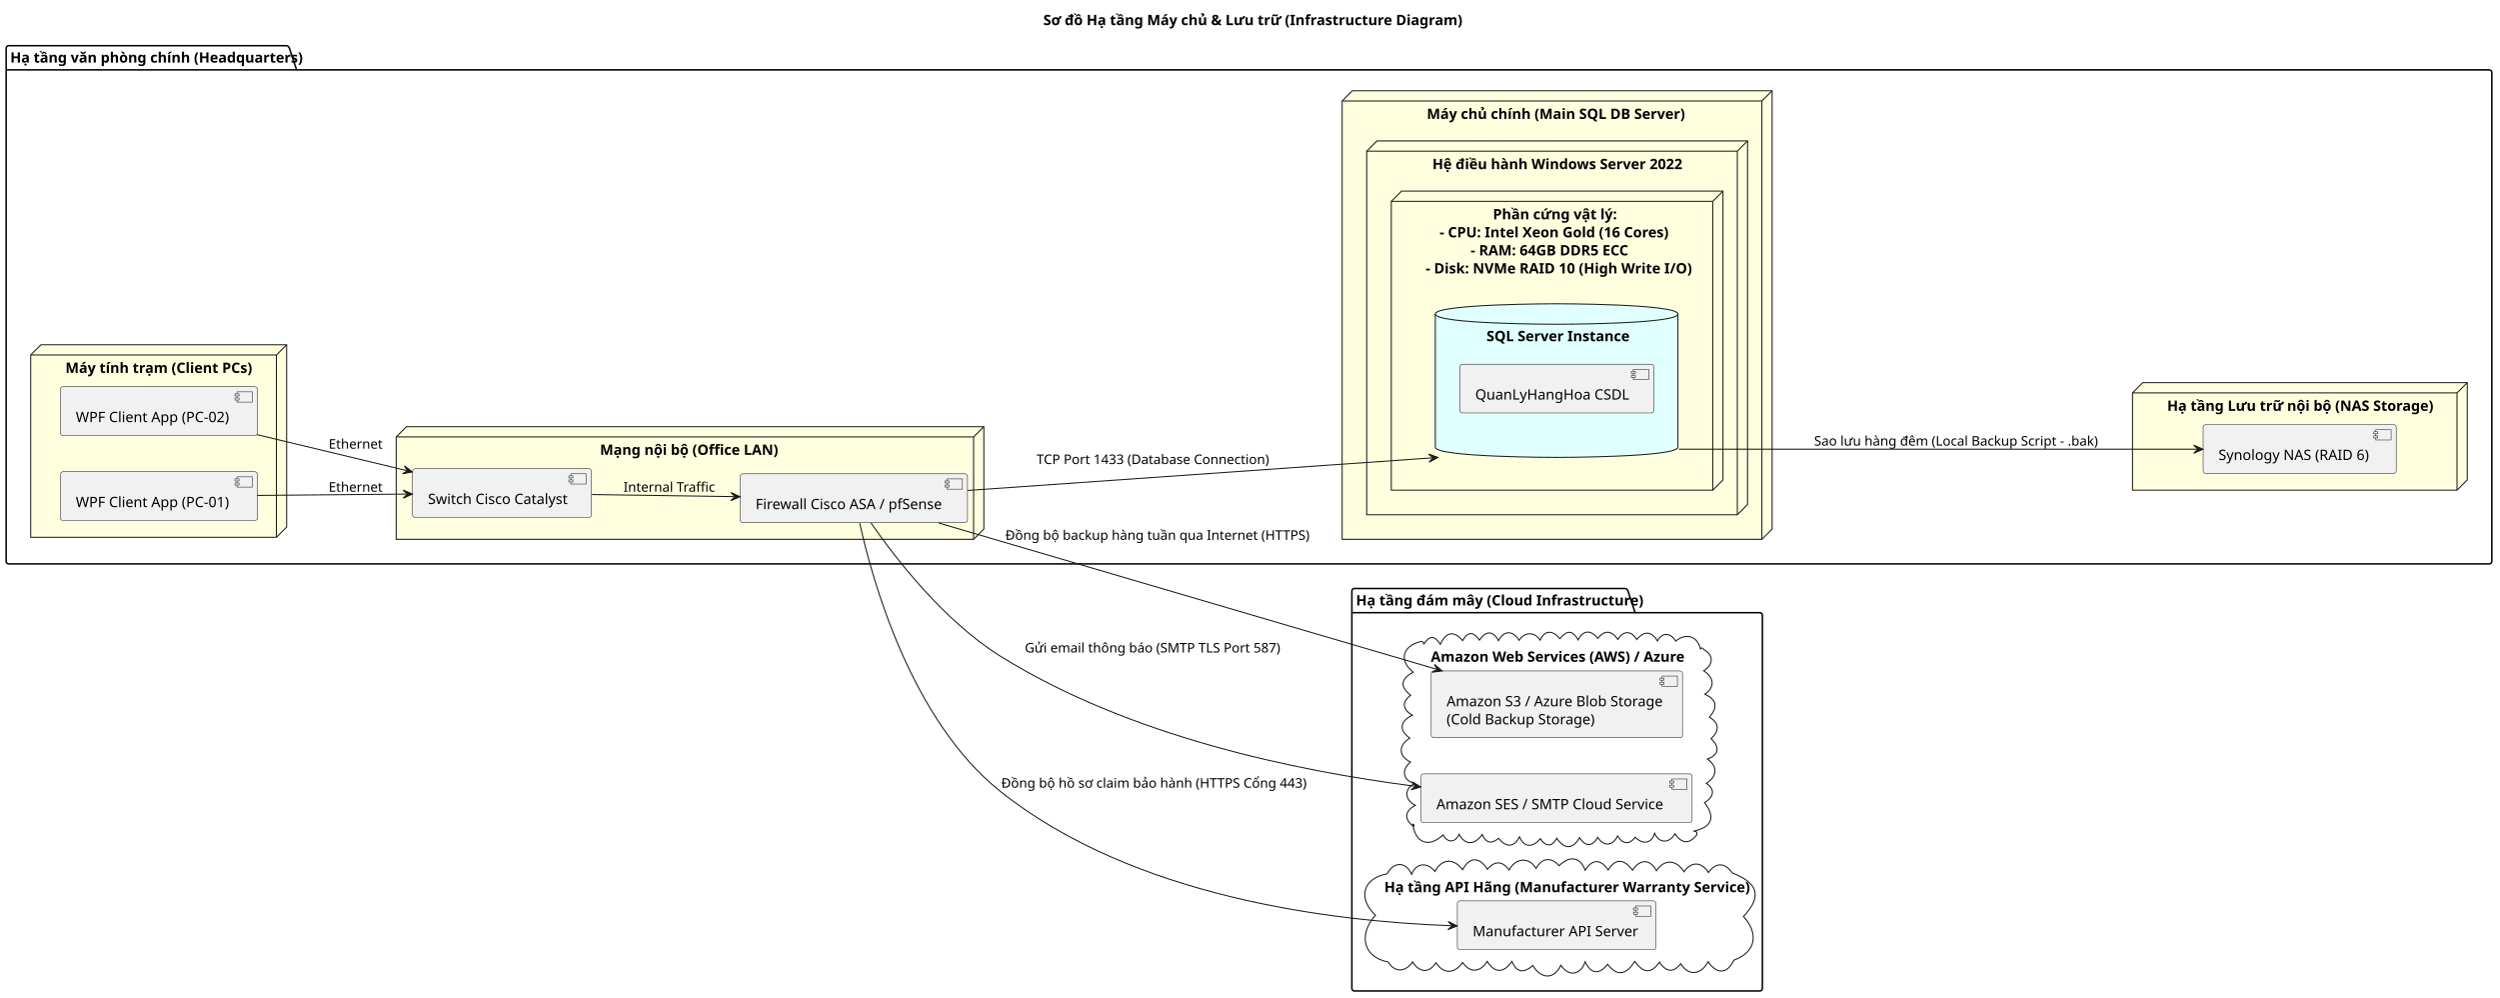
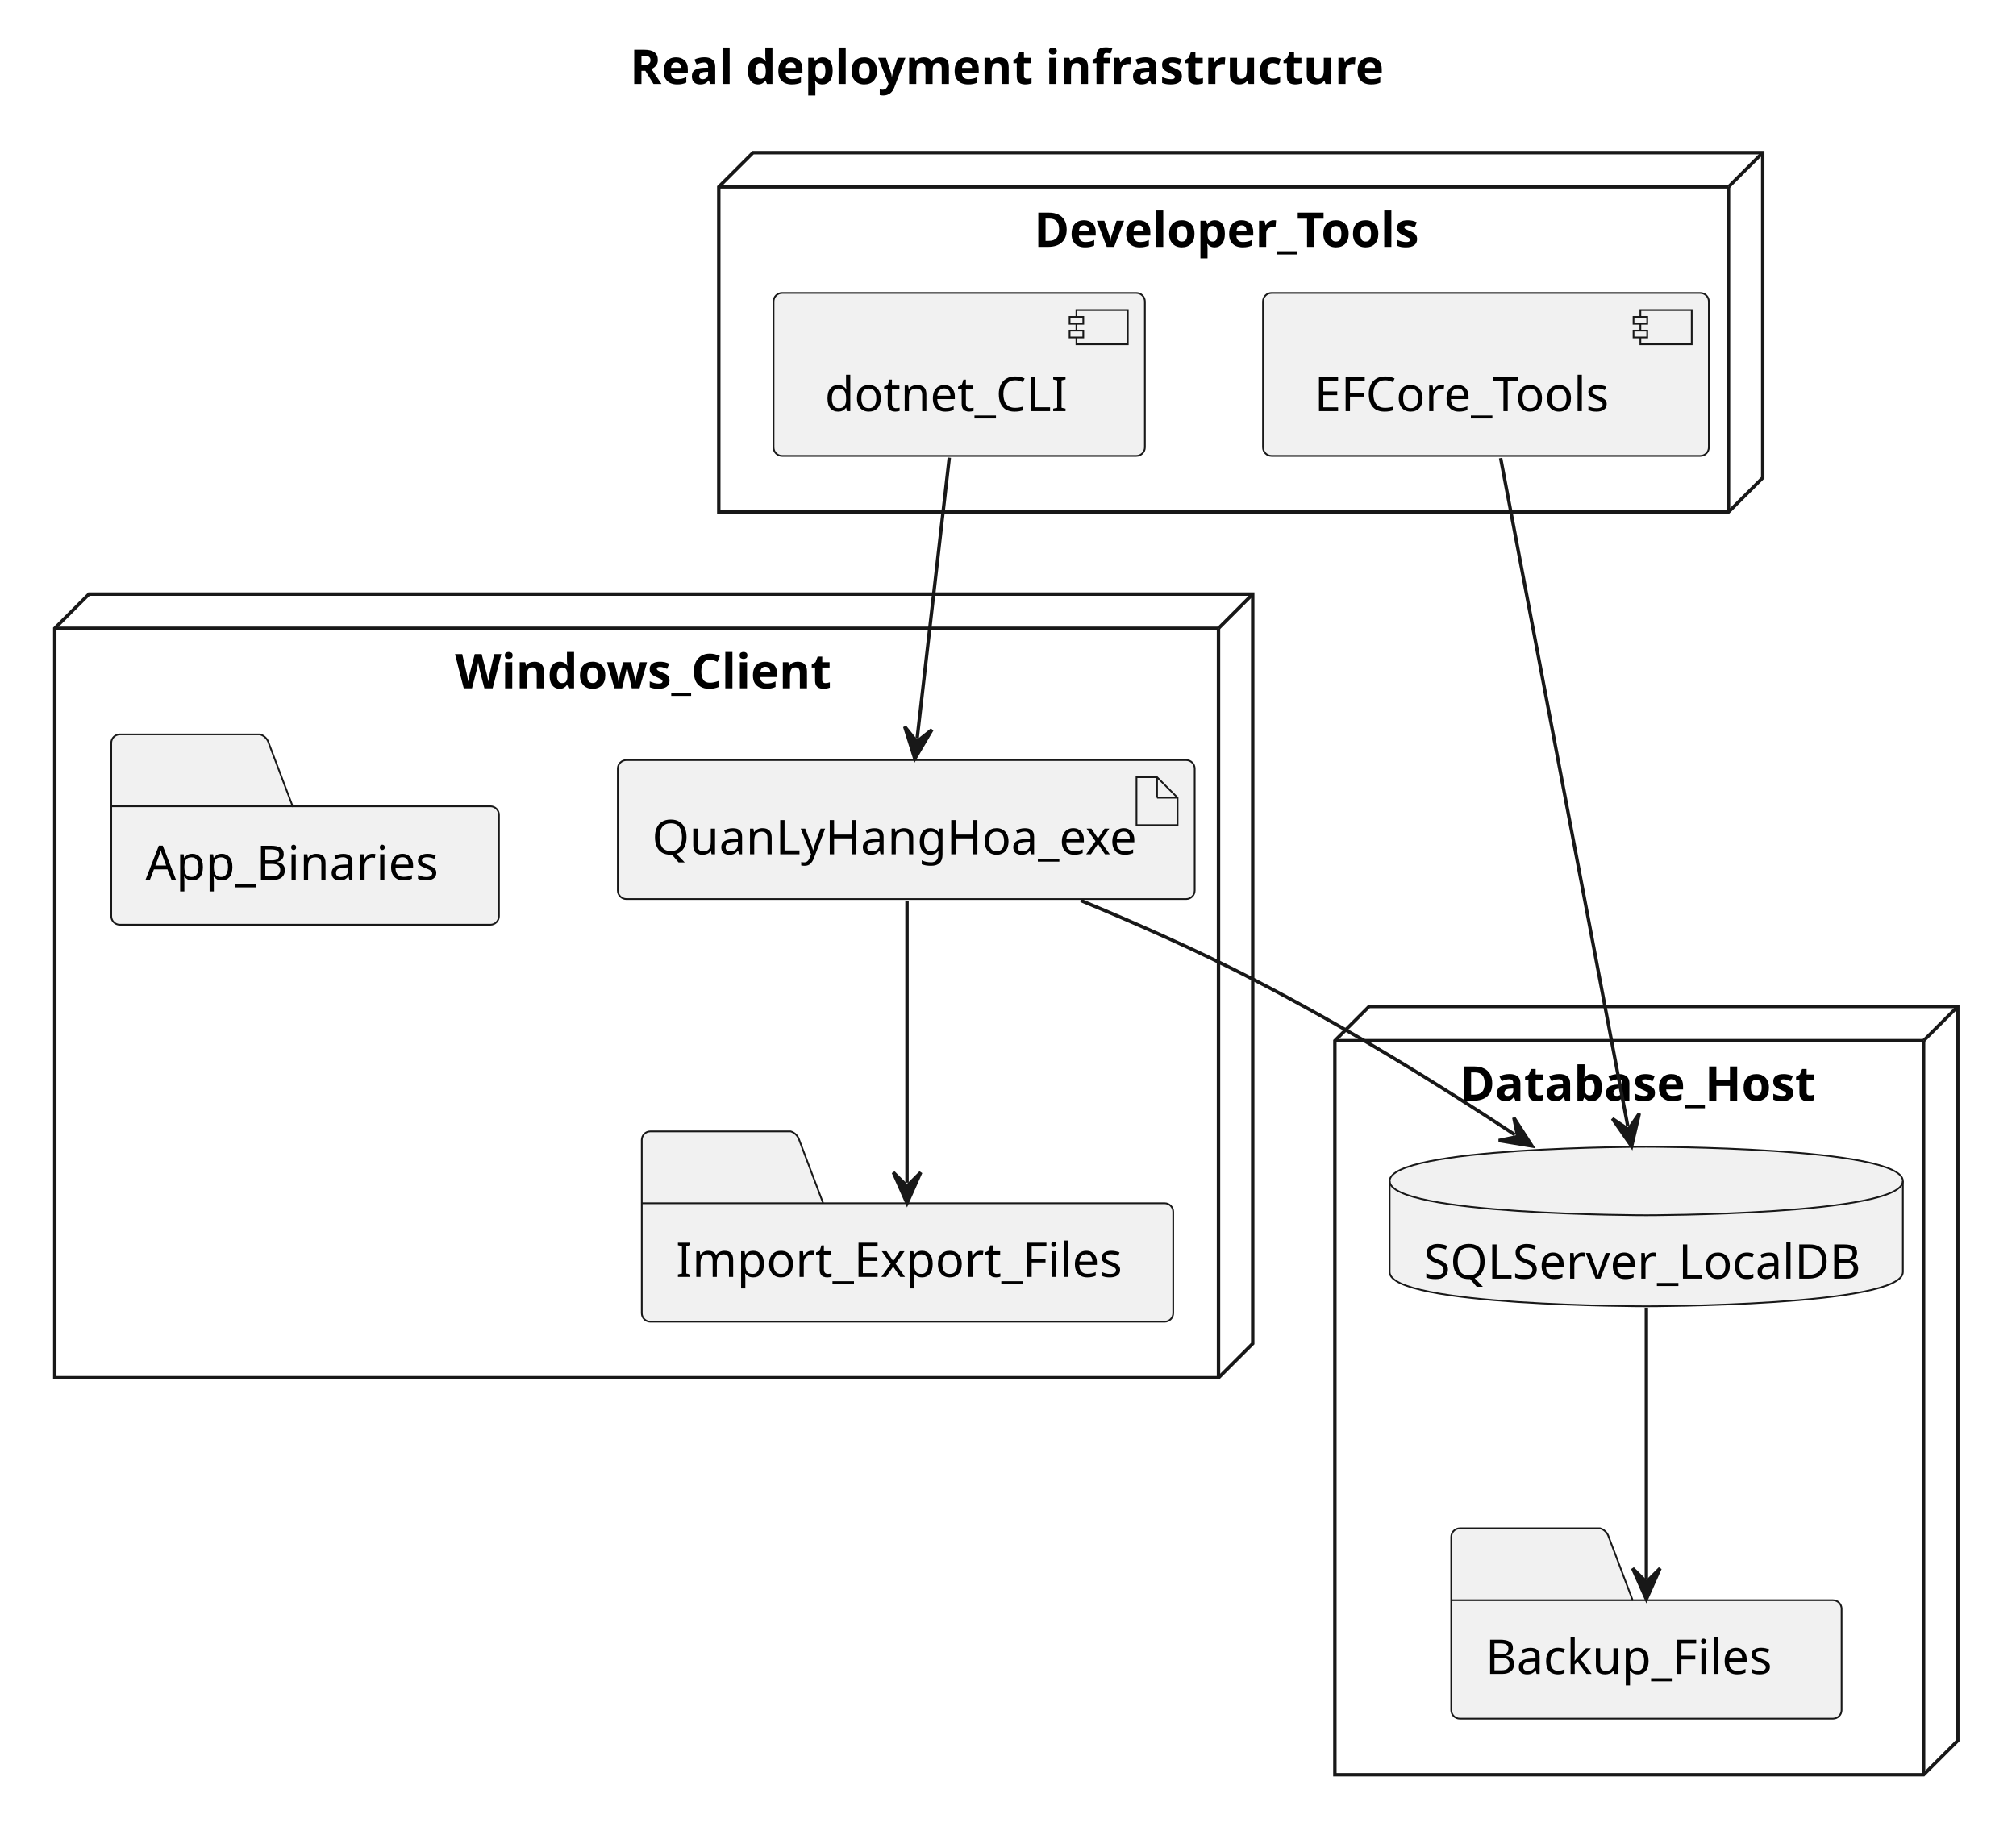
- <svg xmlns="http://www.w3.org/2000/svg" contentStyleType="text/css" data-diagram-type="DESCRIPTION" height="974px" preserveAspectRatio="none" style="width:2441px;height:974px;background:#FFFFFF;" version="1.1" viewBox="0 0 2441 974" width="2441px" zoomAndPan="magnify">
+ <svg xmlns="http://www.w3.org/2000/svg" contentStyleType="text/css" data-diagram-type="DESCRIPTION" height="535px" preserveAspectRatio="none" style="width:589px;height:535px;background:#FFFFFF;" version="1.1" viewBox="0 0 589 535" width="589px" zoomAndPan="magnify">
  <defs />
  <g>
    <g class="title" data-source-line="1">
-       <text fill="#000000" font-family="sans-serif" font-size="14" font-weight="bold" lengthAdjust="spacing" textLength="388.828" x="1019.086" y="24.533">Sơ đồ Hạ tầng Máy chủ &amp; Lưu trữ (Infrastructure Diagram)</text>
+       <text fill="#000000" font-family="sans-serif" font-size="14" font-weight="bold" lengthAdjust="spacing" textLength="206.938" x="184.031" y="24.533">Real deployment infrastructure</text>
    </g>
-     <g class="cluster" data-qualified-name="H. t.ng v.n ph.ng ch.nh .Headquarters." data-source-line="7" id="ent0002">
-       <path d="M8.5,44.609 L280.19,44.609 A3.75,3.75 0 0 1 282.69,47.109 L289.69,68.219 L2431.5,68.219 A2.5,2.5 0 0 1 2434,70.719 L2434,548.109 A2.5,2.5 0 0 1 2431.5,550.609 L8.5,550.609 A2.5,2.5 0 0 1 6,548.109 L6,47.109 A2.5,2.5 0 0 1 8.5,44.609" fill="none" style="stroke:#000000;stroke-width:1.5;" />
-       <line style="stroke:#000000;stroke-width:1.5;" x1="6" x2="289.69" y1="68.219" y2="68.219" />
-       <text fill="#000000" font-family="sans-serif" font-size="14" font-weight="bold" lengthAdjust="spacing" textLength="270.69" x="10" y="61.143">Hạ tầng văn phòng chính (Headquarters)</text>
+     <g class="cluster" data-qualified-name="Windows_Client" data-source-line="2" id="ent0002">
+       <polygon fill="none" points="16,183.609,26,173.609,366,173.609,366,392.609,356,402.609,16,402.609,16,183.609" style="stroke:#181818;stroke-width:1;" />
+       <line style="stroke:#181818;stroke-width:1;" x1="356" x2="366" y1="183.609" y2="173.609" />
+       <line style="stroke:#181818;stroke-width:1;" x1="16" x2="356" y1="183.609" y2="183.609" />
+       <line style="stroke:#181818;stroke-width:1;" x1="356" x2="356" y1="183.609" y2="402.609" />
+       <text fill="#000000" font-family="sans-serif" font-size="14" font-weight="bold" lengthAdjust="spacing" textLength="108.11" x="132.945" y="201.143">Windows_Client</text>
    </g>
-     <g class="cluster" data-qualified-name="H. t.ng v.n ph.ng ch.nh .Headquarters..M.ng n.i b. .Office LAN." data-source-line="8" id="ent0003">
-       <polygon fill="#FFFFE0" points="387,426.609,397,416.609,961,416.609,961,516.609,951,526.609,387,526.609,387,426.609" style="stroke:#181818;stroke-width:1;" />
-       <line style="stroke:#181818;stroke-width:1;" x1="951" x2="961" y1="426.609" y2="416.609" />
-       <line style="stroke:#181818;stroke-width:1;" x1="387" x2="951" y1="426.609" y2="426.609" />
-       <line style="stroke:#181818;stroke-width:1;" x1="951" x2="951" y1="426.609" y2="526.609" />
-       <text fill="#000000" font-family="sans-serif" font-size="14" font-weight="bold" lengthAdjust="spacing" textLength="167.98" x="586.01" y="444.143">Mạng nội bộ (Office LAN)</text>
+     <g class="cluster" data-qualified-name="Database_Host" data-source-line="7" id="ent0006">
+       <polygon fill="none" points="390,304.109,400,294.109,572,294.109,572,508.609,562,518.609,390,518.609,390,304.109" style="stroke:#181818;stroke-width:1;" />
+       <line style="stroke:#181818;stroke-width:1;" x1="562" x2="572" y1="304.109" y2="294.109" />
+       <line style="stroke:#181818;stroke-width:1;" x1="390" x2="562" y1="304.109" y2="304.109" />
+       <line style="stroke:#181818;stroke-width:1;" x1="562" x2="562" y1="304.109" y2="518.609" />
+       <text fill="#000000" font-family="sans-serif" font-size="14" font-weight="bold" lengthAdjust="spacing" textLength="101.151" x="426.424" y="321.643">Database_Host</text>
    </g>
-     <g class="cluster" data-qualified-name="H. t.ng v.n ph.ng ch.nh .Headquarters..M.y t.nh tr.m .Client PCs." data-source-line="13" id="ent0006">
-       <polygon fill="#FFFFE0" points="30,346.609,40,336.609,280,336.609,280,514.609,270,524.609,30,524.609,30,346.609" style="stroke:#181818;stroke-width:1;" />
-       <line style="stroke:#181818;stroke-width:1;" x1="270" x2="280" y1="346.609" y2="336.609" />
-       <line style="stroke:#181818;stroke-width:1;" x1="30" x2="270" y1="346.609" y2="346.609" />
-       <line style="stroke:#181818;stroke-width:1;" x1="270" x2="270" y1="346.609" y2="524.609" />
-       <text fill="#000000" font-family="sans-serif" font-size="14" font-weight="bold" lengthAdjust="spacing" textLength="174.241" x="63.879" y="364.143">Máy tính trạm (Client PCs)</text>
+     <g class="cluster" data-qualified-name="Developer_Tools" data-source-line="11" id="ent0009">
+       <polygon fill="none" points="210,54.609,220,44.609,515,44.609,515,139.609,505,149.609,210,149.609,210,54.609" style="stroke:#181818;stroke-width:1;" />
+       <line style="stroke:#181818;stroke-width:1;" x1="505" x2="515" y1="54.609" y2="44.609" />
+       <line style="stroke:#181818;stroke-width:1;" x1="210" x2="505" y1="54.609" y2="54.609" />
+       <line style="stroke:#181818;stroke-width:1;" x1="505" x2="505" y1="54.609" y2="149.609" />
+       <text fill="#000000" font-family="sans-serif" font-size="14" font-weight="bold" lengthAdjust="spacing" textLength="112.814" x="302.093" y="72.143">Developer_Tools</text>
    </g>
-     <g class="cluster" data-qualified-name="H. t.ng v.n ph.ng ch.nh .Headquarters..MainDBServer" data-source-line="18" id="ent0009">
-       <polygon fill="#FFFFE0" points="1311,98.609,1321,88.609,1731,88.609,1731,516.609,1721,526.609,1311,526.609,1311,98.609" style="stroke:#181818;stroke-width:1;" />
-       <line style="stroke:#181818;stroke-width:1;" x1="1721" x2="1731" y1="98.609" y2="88.609" />
-       <line style="stroke:#181818;stroke-width:1;" x1="1311" x2="1721" y1="98.609" y2="98.609" />
-       <line style="stroke:#181818;stroke-width:1;" x1="1721" x2="1721" y1="98.609" y2="526.609" />
-       <text fill="#000000" font-family="sans-serif" font-size="14" font-weight="bold" lengthAdjust="spacing" textLength="246.6" x="1393.7" y="116.143">Máy chủ chính (Main SQL DB Server)</text>
+     <g class="entity" data-qualified-name="Windows_Client.App" data-source-line="3" id="ent0003">
+       <rect fill="#F1F1F1" height="40.609" rx="2.5" ry="2.5" style="stroke:#181818;stroke-width:0.5;" width="168.544" x="180.5" y="222.109" />
+       <polygon fill="#F1F1F1" points="332.044,227.109,332.044,241.109,344.044,241.109,344.044,233.109,338.044,227.109,332.044,227.109" style="stroke:#181818;stroke-width:0.5;" />
+       <line style="stroke:#181818;stroke-width:0.5;" x1="338.044" x2="338.044" y1="227.109" y2="233.109" />
+       <line style="stroke:#181818;stroke-width:0.5;" x1="344.044" x2="338.044" y1="233.109" y2="233.109" />
+       <text fill="#000000" font-family="sans-serif" font-size="14" lengthAdjust="spacing" textLength="138.544" x="190.5" y="249.643">QuanLyHangHoa_exe</text>
    </g>
-     <g class="cluster" data-qualified-name="H. t.ng v.n ph.ng ch.nh .Headquarters..MainDBServer.H. .i.u h.nh Windows Server 2022" data-source-line="19" id="ent0010">
-       <polygon fill="#FFFFE0" points="1335,147.609,1345,137.609,1707,137.609,1707,492.609,1697,502.609,1335,502.609,1335,147.609" style="stroke:#181818;stroke-width:1;" />
-       <line style="stroke:#181818;stroke-width:1;" x1="1697" x2="1707" y1="147.609" y2="137.609" />
-       <line style="stroke:#181818;stroke-width:1;" x1="1335" x2="1697" y1="147.609" y2="147.609" />
-       <line style="stroke:#181818;stroke-width:1;" x1="1697" x2="1697" y1="147.609" y2="502.609" />
-       <text fill="#000000" font-family="sans-serif" font-size="14" font-weight="bold" lengthAdjust="spacing" textLength="235.737" x="1399.131" y="165.143">Hệ điều hành Windows Server 2022</text>
+     <g class="entity" data-qualified-name="Windows_Client.Bin" data-source-line="4" id="ent0004">
+       <path d="M35,214.609 L76,214.609 A3.75,3.75 0 0 1 78.5,217.109 L85.5,235.609 L143.275,235.609 A2.5,2.5 0 0 1 145.775,238.109 L145.775,267.719 A2.5,2.5 0 0 1 143.275,270.219 L35,270.219 A2.5,2.5 0 0 1 32.5,267.719 L32.5,217.109 A2.5,2.5 0 0 1 35,214.609" fill="#F1F1F1" style="stroke:#181818;stroke-width:0.5;" />
+       <line style="stroke:#181818;stroke-width:0.5;" x1="32.5" x2="85.5" y1="235.609" y2="235.609" />
+       <text fill="#000000" font-family="sans-serif" font-size="14" lengthAdjust="spacing" textLength="83.275" x="42.5" y="257.143">App_Binaries</text>
    </g>
-     <g class="cluster" data-qualified-name="H. t.ng v.n ph.ng ch.nh .Headquarters..MainDBServer.H. .i.u h.nh Windows Server 2022.Ph.n c.ng v.t l...n- CPU. Intel Xeon Gold .16 Cores..n- RAM. 64GB DDR5 ECC.n- Disk. NVMe RAID 10 .High Write I.O." data-source-line="20" id="ent0011">
-       <polygon fill="#FFFFE0" points="1359,196.609,1369,186.609,1683,186.609,1683,468.609,1673,478.609,1359,478.609,1359,196.609" style="stroke:#181818;stroke-width:1;" />
-       <line style="stroke:#181818;stroke-width:1;" x1="1673" x2="1683" y1="196.609" y2="186.609" />
-       <line style="stroke:#181818;stroke-width:1;" x1="1359" x2="1673" y1="196.609" y2="196.609" />
-       <line style="stroke:#181818;stroke-width:1;" x1="1673" x2="1673" y1="196.609" y2="478.609" />
-       <text fill="#000000" font-family="sans-serif" font-size="14" font-weight="bold" lengthAdjust="spacing" textLength="117.496" x="1458.252" y="214.143">Phần cứng vật lý:</text>
-       <text fill="#000000" font-family="sans-serif" font-size="14" font-weight="bold" lengthAdjust="spacing" textLength="221.69" x="1406.155" y="231.752">- CPU: Intel Xeon Gold (16 Cores)</text>
-       <text fill="#000000" font-family="sans-serif" font-size="14" font-weight="bold" lengthAdjust="spacing" textLength="161.014" x="1436.493" y="249.361">- RAM: 64GB DDR5 ECC</text>
-       <text fill="#000000" font-family="sans-serif" font-size="14" font-weight="bold" lengthAdjust="spacing" textLength="248.91" x="1392.545" y="266.971">- Disk: NVMe RAID 10 (High Write I/O)</text>
+     <g class="entity" data-qualified-name="Windows_Client.Files" data-source-line="5" id="ent0005">
+       <path d="M190,330.609 L231,330.609 A3.75,3.75 0 0 1 233.5,333.109 L240.5,351.609 L340.269,351.609 A2.5,2.5 0 0 1 342.769,354.109 L342.769,383.719 A2.5,2.5 0 0 1 340.269,386.219 L190,386.219 A2.5,2.5 0 0 1 187.5,383.719 L187.5,333.109 A2.5,2.5 0 0 1 190,330.609" fill="#F1F1F1" style="stroke:#181818;stroke-width:0.5;" />
+       <line style="stroke:#181818;stroke-width:0.5;" x1="187.5" x2="240.5" y1="351.609" y2="351.609" />
+       <text fill="#000000" font-family="sans-serif" font-size="14" lengthAdjust="spacing" textLength="125.269" x="197.5" y="373.143">Import_Export_Files</text>
    </g>
-     <g class="cluster" data-qualified-name="H. t.ng v.n ph.ng ch.nh .Headquarters..MainDBServer.H. .i.u h.nh Windows Server 2022.Ph.n c.ng v.t l...n- CPU. Intel Xeon Gold .16 Cores..n- RAM. 64GB DDR5 ECC.n- Disk. NVMe RAID 10 .High Write I.O..SqlInstance" data-source-line="21" id="ent0012">
-       <path d="M1402,306.609 C1402,296.609 1520.5,296.609 1520.5,296.609 C1520.5,296.609 1639,296.609 1639,306.609 L1639,436.609 C1639,446.609 1520.5,446.609 1520.5,446.609 C1520.5,446.609 1402,446.609 1402,436.609 L1402,306.609" fill="#E0FFFF" style="stroke:#181818;stroke-width:1;" />
-       <path d="M1402,306.609 C1402,316.609 1520.5,316.609 1520.5,316.609 C1520.5,316.609 1639,316.609 1639,306.609" fill="none" style="stroke:#181818;stroke-width:1;" />
-       <text fill="#000000" font-family="sans-serif" font-size="14" font-weight="bold" lengthAdjust="spacing" textLength="136.951" x="1452.024" y="333.143">SQL Server Instance</text>
+     <g class="entity" data-qualified-name="Database_Host.Sql" data-source-line="8" id="ent0007">
+       <path d="M406,345.109 C406,335.109 480.976,335.109 480.976,335.109 C480.976,335.109 555.951,335.109 555.951,345.109 L555.951,371.719 C555.951,381.719 480.976,381.719 480.976,381.719 C480.976,381.719 406,381.719 406,371.719 L406,345.109" fill="#F1F1F1" style="stroke:#181818;stroke-width:0.5;" />
+       <path d="M406,345.109 C406,355.109 480.976,355.109 480.976,355.109 C480.976,355.109 555.951,355.109 555.951,345.109" fill="none" style="stroke:#181818;stroke-width:0.5;" />
+       <text fill="#000000" font-family="sans-serif" font-size="14" lengthAdjust="spacing" textLength="129.951" x="416" y="373.643">SQLServer_LocalDB</text>
    </g>
-     <g class="cluster" data-qualified-name="H. t.ng v.n ph.ng ch.nh .Headquarters..NASServer" data-source-line="28" id="ent0014">
-       <polygon fill="#FFFFE0" points="2083,383.609,2093,373.609,2410,373.609,2410,468.609,2400,478.609,2083,478.609,2083,383.609" style="stroke:#181818;stroke-width:1;" />
-       <line style="stroke:#181818;stroke-width:1;" x1="2400" x2="2410" y1="383.609" y2="373.609" />
-       <line style="stroke:#181818;stroke-width:1;" x1="2083" x2="2400" y1="383.609" y2="383.609" />
-       <line style="stroke:#181818;stroke-width:1;" x1="2400" x2="2400" y1="383.609" y2="478.609" />
-       <text fill="#000000" font-family="sans-serif" font-size="14" font-weight="bold" lengthAdjust="spacing" textLength="251.269" x="2116.866" y="401.143">Hạ tầng Lưu trữ nội bộ (NAS Storage)</text>
+     <g class="entity" data-qualified-name="Database_Host.Backup" data-source-line="9" id="ent0008">
+       <path d="M426.5,446.609 L467.5,446.609 A3.75,3.75 0 0 1 470,449.109 L477,467.609 L535.541,467.609 A2.5,2.5 0 0 1 538.041,470.109 L538.041,499.719 A2.5,2.5 0 0 1 535.541,502.219 L426.5,502.219 A2.5,2.5 0 0 1 424,499.719 L424,449.109 A2.5,2.5 0 0 1 426.5,446.609" fill="#F1F1F1" style="stroke:#181818;stroke-width:0.5;" />
+       <line style="stroke:#181818;stroke-width:0.5;" x1="424" x2="477" y1="467.609" y2="467.609" />
+       <text fill="#000000" font-family="sans-serif" font-size="14" lengthAdjust="spacing" textLength="84.041" x="434" y="489.143">Backup_Files</text>
    </g>
-     <g class="cluster" data-qualified-name="H. t.ng ..m m.y .Cloud Infrastructure." data-source-line="33" id="ent0016">
-       <path d="M1323,574.609 L1587.703,574.609 A3.75,3.75 0 0 1 1590.203,577.109 L1597.203,598.219 L1719,598.219 A2.5,2.5 0 0 1 1721.5,600.719 L1721.5,965.109 A2.5,2.5 0 0 1 1719,967.609 L1323,967.609 A2.5,2.5 0 0 1 1320.5,965.109 L1320.5,577.109 A2.5,2.5 0 0 1 1323,574.609" fill="none" style="stroke:#000000;stroke-width:1.5;" />
-       <line style="stroke:#000000;stroke-width:1.5;" x1="1320.5" x2="1597.203" y1="598.219" y2="598.219" />
-       <text fill="#000000" font-family="sans-serif" font-size="14" font-weight="bold" lengthAdjust="spacing" textLength="263.703" x="1324.5" y="591.143">Hạ tầng đám mây (Cloud Infrastructure)</text>
+     <g class="entity" data-qualified-name="Developer_Tools.Dotnet" data-source-line="12" id="ent0010">
+       <rect fill="#F1F1F1" height="47.609" rx="2.5" ry="2.5" style="stroke:#181818;stroke-width:0.5;" width="108.496" x="226" y="85.609" />
+       <rect fill="#F1F1F1" height="10" style="stroke:#181818;stroke-width:0.5;" width="15" x="314.496" y="90.609" />
+       <rect fill="#F1F1F1" height="2" style="stroke:#181818;stroke-width:0.5;" width="4" x="312.496" y="92.609" />
+       <rect fill="#F1F1F1" height="2" style="stroke:#181818;stroke-width:0.5;" width="4" x="312.496" y="96.609" />
+       <text fill="#000000" font-family="sans-serif" font-size="14" lengthAdjust="spacing" textLength="68.496" x="241" y="120.143">dotnet_CLI</text>
    </g>
-     <g class="cluster" data-qualified-name="H. t.ng ..m m.y .Cloud Infrastructure..CloudSvc" data-source-line="34" id="ent0017">
-       <path d="M1390.637,629.19 C1396.093,620.37 1401.348,620.183 1406.908,629.095 C1412.184,617.518 1419.657,614.993 1428.647,625.427 C1433.974,616.276 1439.293,616.614 1445.067,625.009 C1451.153,616.067 1458.223,615.118 1463.769,625.531 C1469.324,614.882 1478.015,615.766 1483.89,625.211 C1489.029,616.953 1499.012,616.484 1504.323,625.001 C1509.341,614.268 1517.341,615.853 1523.707,623.587 C1530.506,615.307 1536.017,614.897 1541.545,624.832 C1546.373,614.739 1554.308,615.016 1560.61,623.303 C1567.685,614.721 1574.185,615.631 1580.343,624.349 C1585.612,615.368 1593.635,615.702 1598.801,624.455 C1605.784,615.87 1613.24,616.024 1618.977,625.822 C1623.955,616.731 1631.963,617.921 1636.803,625.966 C1646.708,617.792 1657.766,620.667 1661,633.609 C1662.114,632.062 1663.6,632.654 1664.132,634.199 C1674.734,639.871 1673.224,649.287 1664.169,654.994 C1673.915,661.124 1675.864,670.717 1665.251,677.813 C1677.422,683.246 1677.847,690.752 1669.759,700.254 C1679.956,706.32 1679.349,713.779 1671.371,721.24 C1679.777,728.807 1679.51,737.187 1667.776,741.111 C1678.357,748.711 1677.137,758.222 1666.743,764.911 C1676.402,771.099 1673.16,779.085 1664.989,783.599 C1676.385,798.747 1671.639,807.853 1654,811.609 C1656.711,811.184 1658.184,812.541 1657.326,815.317 C1649.595,824.885 1642.848,823.537 1636.092,814.221 C1630.726,823.232 1621.016,824.157 1616.172,813.685 C1613.031,824.655 1603.874,824.201 1597.185,817.496 C1591.273,825.409 1584.803,824.005 1580.033,816.246 C1575.477,825.95 1566.666,827.052 1560.749,817.617 C1555.217,826.905 1548.765,826.922 1542.877,817.966 C1536.148,829.806 1527.745,829.23 1520.6,818.375 C1516.343,827.287 1509.512,826.736 1504.637,818.967 C1497.753,826.814 1489.341,828.831 1484.257,817.094 C1478.738,828.096 1470.716,827.251 1463.805,818.539 C1456.692,824.513 1451.542,823.153 1447.765,814.803 C1441.302,824.434 1431.502,826.382 1425.298,814.532 C1421.383,822.922 1414.195,823.422 1409.573,815.202 C1395.761,828.241 1382.481,823.206 1380,804.609 C1381.26,805.068 1381.66,805.958 1380.77,807.086 C1371.224,799.651 1371.907,791.993 1382.558,786.294 C1372.485,781.366 1370.733,770.97 1381.551,765.051 C1369.828,761.609 1369.056,751.209 1377.734,744.058 C1365.483,737.922 1366.126,727.495 1377.085,720.714 C1365.722,712.687 1367.974,703.837 1379.582,698.379 C1370.552,693.095 1368.543,685.672 1377.959,678.854 C1366.651,669.925 1368.672,662.722 1380.435,656.329 C1366.16,644.972 1370.092,631.078 1387,626.609 C1389.099,625.583 1390.785,627.05 1390.637,629.19" fill="none" style="stroke:#181818;stroke-width:1;" />
-       <text fill="#000000" font-family="sans-serif" font-size="14" font-weight="bold" lengthAdjust="spacing" textLength="245.827" x="1397.586" y="646.143">Amazon Web Services (AWS) / Azure</text>
+     <g class="entity" data-qualified-name="Developer_Tools.Ef" data-source-line="13" id="ent0011">
+       <rect fill="#F1F1F1" height="47.609" rx="2.5" ry="2.5" style="stroke:#181818;stroke-width:0.5;" width="130.255" x="369" y="85.609" />
+       <rect fill="#F1F1F1" height="10" style="stroke:#181818;stroke-width:0.5;" width="15" x="479.255" y="90.609" />
+       <rect fill="#F1F1F1" height="2" style="stroke:#181818;stroke-width:0.5;" width="4" x="477.255" y="92.609" />
+       <rect fill="#F1F1F1" height="2" style="stroke:#181818;stroke-width:0.5;" width="4" x="477.255" y="96.609" />
+       <text fill="#000000" font-family="sans-serif" font-size="14" lengthAdjust="spacing" textLength="90.255" x="384" y="120.143">EFCore_Tools</text>
    </g>
-     <g class="cluster" data-qualified-name="H. t.ng ..m m.y .Cloud Infrastructure..MfgCloud" data-source-line="39" id="ent0020">
-       <path d="M1354.974,853.191 C1361.254,841.214 1373.036,840.848 1378.88,853.613 C1383.651,841.922 1394.448,841.873 1401.673,850.918 C1408.474,837.866 1420.335,837.922 1428.675,849.21 C1435.604,836.003 1445.515,836.736 1452.889,848.782 C1459.854,840.262 1467.723,840.462 1474.091,849.503 C1480.096,838.068 1492.99,835.904 1500.428,847.891 C1505.959,837.618 1515.165,836.371 1522.894,845.322 C1532.161,835.982 1543.23,835.514 1548.4,849.753 C1555.218,838.518 1563.755,838.562 1570.84,849.482 C1578.725,836.776 1586.909,839.588 1594.675,849.606 C1601.48,838.891 1611.749,838.153 1617.988,850.186 C1625.878,838.25 1637.881,839.524 1644.869,851.212 C1652.121,840.787 1662.151,841.292 1668.784,851.915 C1676.054,841.773 1685.047,842.085 1691.981,852.298 C1716.015,861.661 1722.47,874.157 1703.051,894.83 C1717.809,911.047 1715.818,929.394 1693.675,937.504 C1686.903,951.499 1676.854,951.29 1668.506,939.014 C1662.064,951.173 1649.947,954.161 1641.66,940.968 C1634.329,950.613 1626.87,948.613 1620.96,939.408 C1612.286,951.828 1604.796,949.529 1596.778,938.725 C1589.192,950.738 1580.581,954.766 1570.332,941.513 C1561.958,951.905 1554.258,951.261 1548.371,939.091 C1543.986,951.954 1532.542,954.292 1524.662,942.446 C1517.557,957.422 1504.728,955.405 1497.307,942.759 C1488.484,950.133 1481.878,950.247 1476.852,938.662 C1469.492,949.832 1460.078,950.933 1452.7,938.68 C1446.278,949.188 1436.149,950.601 1428.71,939.826 C1420.994,950.469 1410.538,951.907 1402.654,940.02 C1395.69,950.832 1386.04,949.46 1379.848,939.185 C1373.345,948.784 1362.698,950.389 1356.045,939.359 C1329.47,933.992 1327.972,910.632 1343.531,893.713 C1326.336,877.367 1330.623,857.805 1354.974,853.191" fill="none" style="stroke:#181818;stroke-width:1;" />
-       <text fill="#000000" font-family="sans-serif" font-size="14" font-weight="bold" lengthAdjust="spacing" textLength="337.634" x="1352.183" y="871.143">Hạ tầng API Hãng (Manufacturer Warranty Service)</text>
+     <g class="link" data-entity-1="ent0003" data-entity-2="ent0007" data-link-type="dependency" data-source-line="15" id="lnk12">
+       <path d="M315.81,263.149 C332.09,269.899 350.03,277.849 366,286.109 C394.4,300.799 420.069,316.76 442.589,331.589" fill="none" id="App-to-Sql" style="stroke:#181818;stroke-width:1;" />
+       <polygon fill="#181818" points="447.6,334.889,442.283,326.599,443.424,332.139,437.884,333.28,447.6,334.889" style="stroke:#181818;stroke-width:1;" />
    </g>
-     <g class="entity" data-qualified-name="H. t.ng v.n ph.ng ch.nh .Headquarters..M.ng n.i b. .Office LAN..Switch" data-source-line="9" id="ent0004">
-       <rect fill="#F1F1F1" height="47.609" rx="2.5" ry="2.5" style="stroke:#181818;stroke-width:0.5;" width="174.593" x="403" y="457.609" />
-       <rect fill="#F1F1F1" height="10" style="stroke:#181818;stroke-width:0.5;" width="15" x="557.593" y="462.609" />
-       <rect fill="#F1F1F1" height="2" style="stroke:#181818;stroke-width:0.5;" width="4" x="555.593" y="464.609" />
-       <rect fill="#F1F1F1" height="2" style="stroke:#181818;stroke-width:0.5;" width="4" x="555.593" y="468.609" />
-       <text fill="#000000" font-family="sans-serif" font-size="14" lengthAdjust="spacing" textLength="134.593" x="418" y="492.143">Switch Cisco Catalyst</text>
+     <g class="link" data-entity-1="ent0003" data-entity-2="ent0005" data-link-type="dependency" data-source-line="16" id="lnk13">
+       <path d="M265,263.209 C265,281.799 265,324.889 265,345.599" fill="none" id="App-to-Files" style="stroke:#181818;stroke-width:1;" />
+       <polygon fill="#181818" points="265,351.599,269,342.599,265,346.599,261,342.599,265,351.599" style="stroke:#181818;stroke-width:1;" />
    </g>
-     <g class="entity" data-qualified-name="H. t.ng v.n ph.ng ch.nh .Headquarters..M.ng n.i b. .Office LAN..Firewall" data-source-line="10" id="ent0005">
-       <rect fill="#F1F1F1" height="47.609" rx="2.5" ry="2.5" style="stroke:#181818;stroke-width:0.5;" width="222.068" x="723" y="462.609" />
-       <rect fill="#F1F1F1" height="10" style="stroke:#181818;stroke-width:0.5;" width="15" x="925.068" y="467.609" />
-       <rect fill="#F1F1F1" height="2" style="stroke:#181818;stroke-width:0.5;" width="4" x="923.068" y="469.609" />
-       <rect fill="#F1F1F1" height="2" style="stroke:#181818;stroke-width:0.5;" width="4" x="923.068" y="473.609" />
-       <text fill="#000000" font-family="sans-serif" font-size="14" lengthAdjust="spacing" textLength="182.068" x="738" y="497.143">Firewall Cisco ASA / pfSense</text>
+     <g class="link" data-entity-1="ent0007" data-entity-2="ent0008" data-link-type="dependency" data-source-line="17" id="lnk14">
+       <path d="M481,382.129 C481,400.559 481,441.689 481,461.309" fill="none" id="Sql-to-Backup" style="stroke:#181818;stroke-width:1;" />
+       <polygon fill="#181818" points="481,467.309,485,458.309,481,462.309,477,458.309,481,467.309" style="stroke:#181818;stroke-width:1;" />
    </g>
-     <g class="entity" data-qualified-name="H. t.ng v.n ph.ng ch.nh .Headquarters..M.y t.nh tr.m .Client PCs..PC1" data-source-line="14" id="ent0007">
-       <rect fill="#F1F1F1" height="47.609" rx="2.5" ry="2.5" style="stroke:#181818;stroke-width:0.5;" width="192.482" x="59" y="460.609" />
-       <rect fill="#F1F1F1" height="10" style="stroke:#181818;stroke-width:0.5;" width="15" x="231.482" y="465.609" />
-       <rect fill="#F1F1F1" height="2" style="stroke:#181818;stroke-width:0.5;" width="4" x="229.482" y="467.609" />
-       <rect fill="#F1F1F1" height="2" style="stroke:#181818;stroke-width:0.5;" width="4" x="229.482" y="471.609" />
-       <text fill="#000000" font-family="sans-serif" font-size="14" lengthAdjust="spacing" textLength="152.482" x="74" y="495.143">WPF Client App (PC-01)</text>
+     <g class="link" data-entity-1="ent0010" data-entity-2="ent0003" data-link-type="dependency" data-source-line="18" id="lnk15">
+       <path d="M277.35,133.729 C274.49,158.699 270.661,192.118 267.961,215.758" fill="none" id="Dotnet-to-App" style="stroke:#181818;stroke-width:1;" />
+       <polygon fill="#181818" points="267.28,221.719,272.275,213.231,267.847,216.752,264.327,212.324,267.28,221.719" style="stroke:#181818;stroke-width:1;" />
    </g>
-     <g class="entity" data-qualified-name="H. t.ng v.n ph.ng ch.nh .Headquarters..M.y t.nh tr.m .Client PCs..PC2" data-source-line="15" id="ent0008">
-       <rect fill="#F1F1F1" height="47.609" rx="2.5" ry="2.5" style="stroke:#181818;stroke-width:0.5;" width="192.482" x="59" y="377.609" />
-       <rect fill="#F1F1F1" height="10" style="stroke:#181818;stroke-width:0.5;" width="15" x="231.482" y="382.609" />
-       <rect fill="#F1F1F1" height="2" style="stroke:#181818;stroke-width:0.5;" width="4" x="229.482" y="384.609" />
-       <rect fill="#F1F1F1" height="2" style="stroke:#181818;stroke-width:0.5;" width="4" x="229.482" y="388.609" />
-       <text fill="#000000" font-family="sans-serif" font-size="14" lengthAdjust="spacing" textLength="152.482" x="74" y="412.143">WPF Client App (PC-02)</text>
-     </g>
-     <g class="entity" data-qualified-name="H. t.ng v.n ph.ng ch.nh .Headquarters..MainDBServer.H. .i.u h.nh Windows Server 2022.Ph.n c.ng v.t l...n- CPU. Intel Xeon Gold .16 Cores..n- RAM. 64GB DDR5 ECC.n- Disk. NVMe RAID 10 .High Write I.O..SqlInstance.MainDB" data-source-line="22" id="ent0013">
-       <rect fill="#F1F1F1" height="47.609" rx="2.5" ry="2.5" style="stroke:#181818;stroke-width:0.5;" width="189.42" x="1426" y="355.609" />
-       <rect fill="#F1F1F1" height="10" style="stroke:#181818;stroke-width:0.5;" width="15" x="1595.42" y="360.609" />
-       <rect fill="#F1F1F1" height="2" style="stroke:#181818;stroke-width:0.5;" width="4" x="1593.42" y="362.609" />
-       <rect fill="#F1F1F1" height="2" style="stroke:#181818;stroke-width:0.5;" width="4" x="1593.42" y="366.609" />
-       <text fill="#000000" font-family="sans-serif" font-size="14" lengthAdjust="spacing" textLength="149.42" x="1441" y="390.143">QuanLyHangHoa CSDL</text>
-     </g>
-     <g class="entity" data-qualified-name="H. t.ng v.n ph.ng ch.nh .Headquarters..NASServer.NASStorage" data-source-line="29" id="ent0015">
-       <rect fill="#F1F1F1" height="47.609" rx="2.5" ry="2.5" style="stroke:#181818;stroke-width:0.5;" width="188.606" x="2152" y="414.609" />
-       <rect fill="#F1F1F1" height="10" style="stroke:#181818;stroke-width:0.5;" width="15" x="2320.606" y="419.609" />
-       <rect fill="#F1F1F1" height="2" style="stroke:#181818;stroke-width:0.5;" width="4" x="2318.606" y="421.609" />
-       <rect fill="#F1F1F1" height="2" style="stroke:#181818;stroke-width:0.5;" width="4" x="2318.606" y="425.609" />
-       <text fill="#000000" font-family="sans-serif" font-size="14" lengthAdjust="spacing" textLength="148.606" x="2167" y="449.143">Synology NAS (RAID 6)</text>
-     </g>
-     <g class="entity" data-qualified-name="H. t.ng ..m m.y .Cloud Infrastructure..CloudSvc.CloudBackup" data-source-line="35" id="ent0018">
-       <rect fill="#F1F1F1" height="65.219" rx="2.5" ry="2.5" style="stroke:#181818;stroke-width:0.5;" width="245.447" x="1398" y="655.109" />
-       <rect fill="#F1F1F1" height="10" style="stroke:#181818;stroke-width:0.5;" width="15" x="1623.447" y="660.109" />
-       <rect fill="#F1F1F1" height="2" style="stroke:#181818;stroke-width:0.5;" width="4" x="1621.447" y="662.109" />
-       <rect fill="#F1F1F1" height="2" style="stroke:#181818;stroke-width:0.5;" width="4" x="1621.447" y="666.109" />
-       <text fill="#000000" font-family="sans-serif" font-size="14" lengthAdjust="spacing" textLength="205.447" x="1413" y="689.643">Amazon S3 / Azure Blob Storage</text>
-       <text fill="#000000" font-family="sans-serif" font-size="14" lengthAdjust="spacing" textLength="141.627" x="1413" y="707.252">(Cold Backup Storage)</text>
-     </g>
-     <g class="entity" data-qualified-name="H. t.ng ..m m.y .Cloud Infrastructure..CloudSvc.CloudEmail" data-source-line="36" id="ent0019">
-       <rect fill="#F1F1F1" height="47.609" rx="2.5" ry="2.5" style="stroke:#181818;stroke-width:0.5;" width="264.861" x="1388" y="755.609" />
-       <rect fill="#F1F1F1" height="10" style="stroke:#181818;stroke-width:0.5;" width="15" x="1632.861" y="760.609" />
-       <rect fill="#F1F1F1" height="2" style="stroke:#181818;stroke-width:0.5;" width="4" x="1630.861" y="762.609" />
-       <rect fill="#F1F1F1" height="2" style="stroke:#181818;stroke-width:0.5;" width="4" x="1630.861" y="766.609" />
-       <text fill="#000000" font-family="sans-serif" font-size="14" lengthAdjust="spacing" textLength="224.861" x="1403" y="790.143">Amazon SES / SMTP Cloud Service</text>
-     </g>
-     <g class="entity" data-qualified-name="H. t.ng ..m m.y .Cloud Infrastructure..MfgCloud.MfgAPIServer" data-source-line="40" id="ent0021">
-       <rect fill="#F1F1F1" height="47.609" rx="2.5" ry="2.5" style="stroke:#181818;stroke-width:0.5;" width="194.061" x="1423.5" y="879.609" />
-       <rect fill="#F1F1F1" height="10" style="stroke:#181818;stroke-width:0.5;" width="15" x="1597.562" y="884.609" />
-       <rect fill="#F1F1F1" height="2" style="stroke:#181818;stroke-width:0.5;" width="4" x="1595.562" y="886.609" />
-       <rect fill="#F1F1F1" height="2" style="stroke:#181818;stroke-width:0.5;" width="4" x="1595.562" y="890.609" />
-       <text fill="#000000" font-family="sans-serif" font-size="14" lengthAdjust="spacing" textLength="154.061" x="1438.5" y="914.143">Manufacturer API Server</text>
-     </g>
-     <g class="link" data-entity-1="ent0007" data-entity-2="ent0004" data-link-type="dependency" data-source-line="45" id="lnk22">
-       <path d="M251.12,483.749 C298.87,483.319 350.29,482.863 396.81,482.443" fill="none" id="PC1-to-Switch" style="stroke:#181818;stroke-width:1;" />
-       <polygon fill="#181818" points="402.81,482.389,393.774,478.471,397.81,482.435,393.846,486.471,402.81,482.389" style="stroke:#181818;stroke-width:1;" />
-       <text fill="#000000" font-family="sans-serif" font-size="13" lengthAdjust="spacing" textLength="49.144" x="321" y="480.104">Ethernet</text>
-     </g>
-     <g class="link" data-entity-1="ent0008" data-entity-2="ent0004" data-link-type="dependency" data-source-line="46" id="lnk23">
-       <path d="M251.12,424.429 C298.87,435.879 350.455,448.261 396.975,459.411" fill="none" id="PC2-to-Switch" style="stroke:#181818;stroke-width:1;" />
-       <polygon fill="#181818" points="402.81,460.809,394.99,454.822,397.948,459.644,393.126,462.601,402.81,460.809" style="stroke:#181818;stroke-width:1;" />
-       <text fill="#000000" font-family="sans-serif" font-size="13" lengthAdjust="spacing" textLength="49.144" x="321" y="438.104">Ethernet</text>
-     </g>
-     <g class="link" data-entity-1="ent0004" data-entity-2="ent0005" data-link-type="dependency" data-source-line="47" id="lnk24">
-       <path d="M578.12,482.879 C622.08,483.519 669.971,484.221 716.861,484.911" fill="none" id="Switch-to-Firewall" style="stroke:#181818;stroke-width:1;" />
-       <polygon fill="#181818" points="722.86,484.999,713.92,480.867,717.861,484.926,713.802,488.866,722.86,484.999" style="stroke:#181818;stroke-width:1;" />
-       <text fill="#000000" font-family="sans-serif" font-size="13" lengthAdjust="spacing" textLength="83.085" x="609" y="480.104">Internal Traffic</text>
-     </g>
-     <g class="link" data-entity-1="ent0005" data-entity-2="ent0012" data-link-type="dependency" data-source-line="49" id="lnk25">
-       <path d="M945.36,478.869 C1041.41,472.134 1183.463,462.174 1302.235,453.846 C1331.928,451.763 1360.166,449.783 1385.867,447.981 C1392.292,447.53 1392.573,447.51 1398.664,447.083" fill="none" id="Firewall-to-SqlInstance" style="stroke:#181818;stroke-width:1;" />
-       <polygon fill="#181818" points="1404.65,446.663,1395.392,443.303,1399.662,447.013,1395.951,451.283,1404.65,446.663" style="stroke:#181818;stroke-width:1;" />
-       <text fill="#000000" font-family="sans-serif" font-size="13" lengthAdjust="spacing" textLength="223.285" x="1012.5" y="453.104">TCP Port 1433 (Database Connection)</text>
-     </g>
-     <g class="link" data-entity-1="ent0012" data-entity-2="ent0015" data-link-type="dependency" data-source-line="50" id="lnk26">
-       <path d="M1639.931,438.609 C1640.759,438.609 1641.589,438.609 1642.422,438.609 C1645.756,438.609 1649.14,438.609 1652.572,438.609 C1659.435,438.609 1666.487,438.609 1673.711,438.609 C1702.603,438.609 1734.218,438.609 1767.28,438.609 C1899.527,438.609 2048.925,438.609 2145.83,438.609" fill="none" id="SqlInstance-to-NASStorage" style="stroke:#181818;stroke-width:1;" />
-       <polygon fill="#181818" points="2151.83,438.609,2142.83,434.609,2146.83,438.609,2142.83,442.609,2151.83,438.609" style="stroke:#181818;stroke-width:1;" />
-       <text fill="#000000" font-family="sans-serif" font-size="13" lengthAdjust="spacing" textLength="270.283" x="1772" y="435.104">Sao lưu hàng đêm (Local Backup Script - .bak)</text>
-     </g>
-     <g class="link" data-entity-1="ent0005" data-entity-2="ent0018" data-link-type="dependency" data-source-line="52" id="lnk27">
-       <path d="M916.89,510.659 C1039.49,546.659 1265.273,612.959 1402.903,653.369" fill="none" id="Firewall-to-CloudBackup" style="stroke:#181818;stroke-width:1;" />
-       <polygon fill="#181818" points="1408.66,655.059,1401.151,648.686,1403.862,653.651,1398.898,656.362,1408.66,655.059" style="stroke:#181818;stroke-width:1;" />
-       <text fill="#000000" font-family="sans-serif" font-size="13" lengthAdjust="spacing" textLength="284.007" x="982" y="527.105">Đồng bộ backup hàng tuần qua Internet (HTTPS)</text>
-     </g>
-     <g class="link" data-entity-1="ent0005" data-entity-2="ent0019" data-link-type="dependency" data-source-line="53" id="lnk28">
-       <path d="M850.82,510.679 C874.35,544.599 921.76,606.169 977,640.609 C1103.12,719.259 1266.119,752.775 1381.769,767.635" fill="none" id="Firewall-to-CloudEmail" style="stroke:#181818;stroke-width:1;" />
-       <polygon fill="#181818" points="1387.72,768.399,1379.303,763.285,1382.761,767.762,1378.284,771.22,1387.72,768.399" style="stroke:#181818;stroke-width:1;" />
-       <text fill="#000000" font-family="sans-serif" font-size="13" lengthAdjust="spacing" textLength="246.416" x="1001" y="637.105">Gửi email thông báo (SMTP TLS Port 587)</text>
-     </g>
-     <g class="link" data-entity-1="ent0005" data-entity-2="ent0021" data-link-type="dependency" data-source-line="54" id="lnk29">
-       <path d="M839.79,510.919 C852.04,566.439 889.9,703.119 977,772.609 C1106.8,876.169 1299.934,899.56 1417.404,903.86" fill="none" id="Firewall-to-MfgAPIServer" style="stroke:#181818;stroke-width:1;" />
-       <polygon fill="#181818" points="1423.4,904.079,1414.552,899.753,1418.403,903.896,1414.26,907.747,1423.4,904.079" style="stroke:#181818;stroke-width:1;" />
-       <text fill="#000000" font-family="sans-serif" font-size="13" lengthAdjust="spacing" textLength="292.513" x="978" y="769.105">Đồng bộ hồ sơ claim bảo hành (HTTPS Cổng 443)</text>
+     <g class="link" data-entity-1="ent0011" data-entity-2="ent0007" data-link-type="dependency" data-source-line="19" id="lnk16">
+       <path d="M438.42,133.849 C447.43,181.159 466.669,282.265 475.569,329.075" fill="none" id="Ef-to-Sql" style="stroke:#181818;stroke-width:1;" />
+       <polygon fill="#181818" points="476.69,334.969,478.938,325.381,475.756,330.057,471.079,326.875,476.69,334.969" style="stroke:#181818;stroke-width:1;" />
    </g>
  </g>
</svg>
